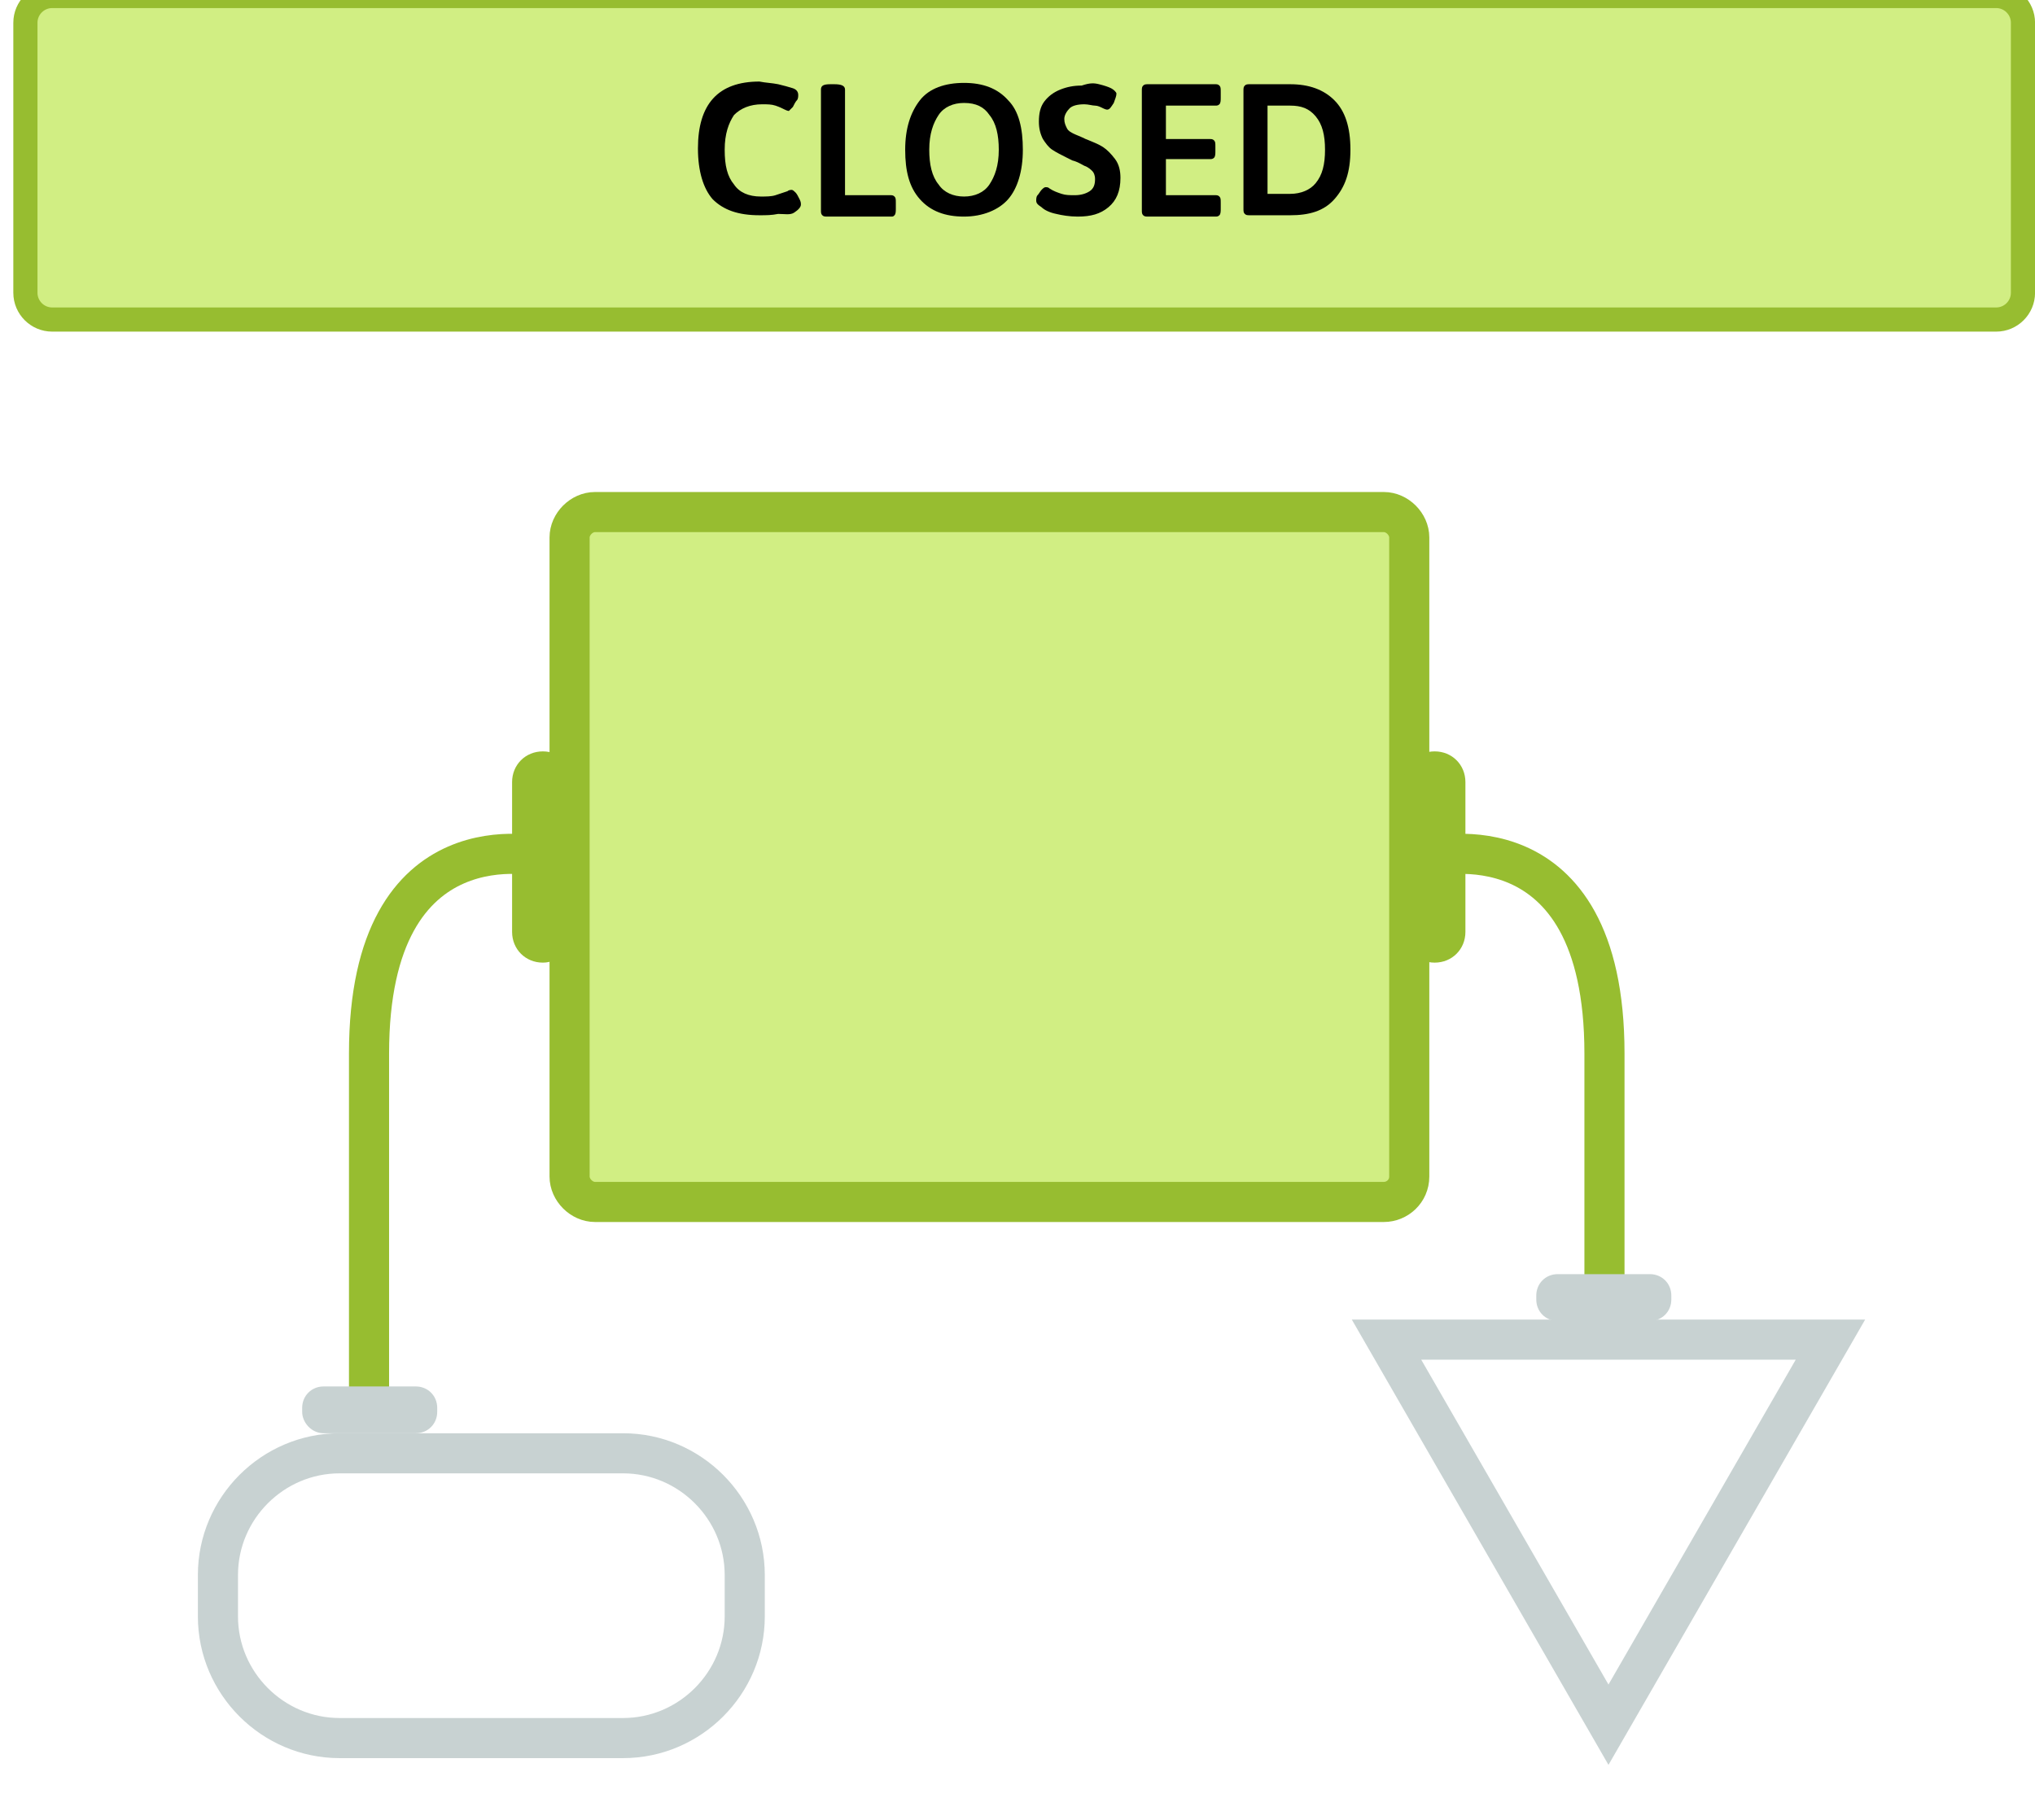
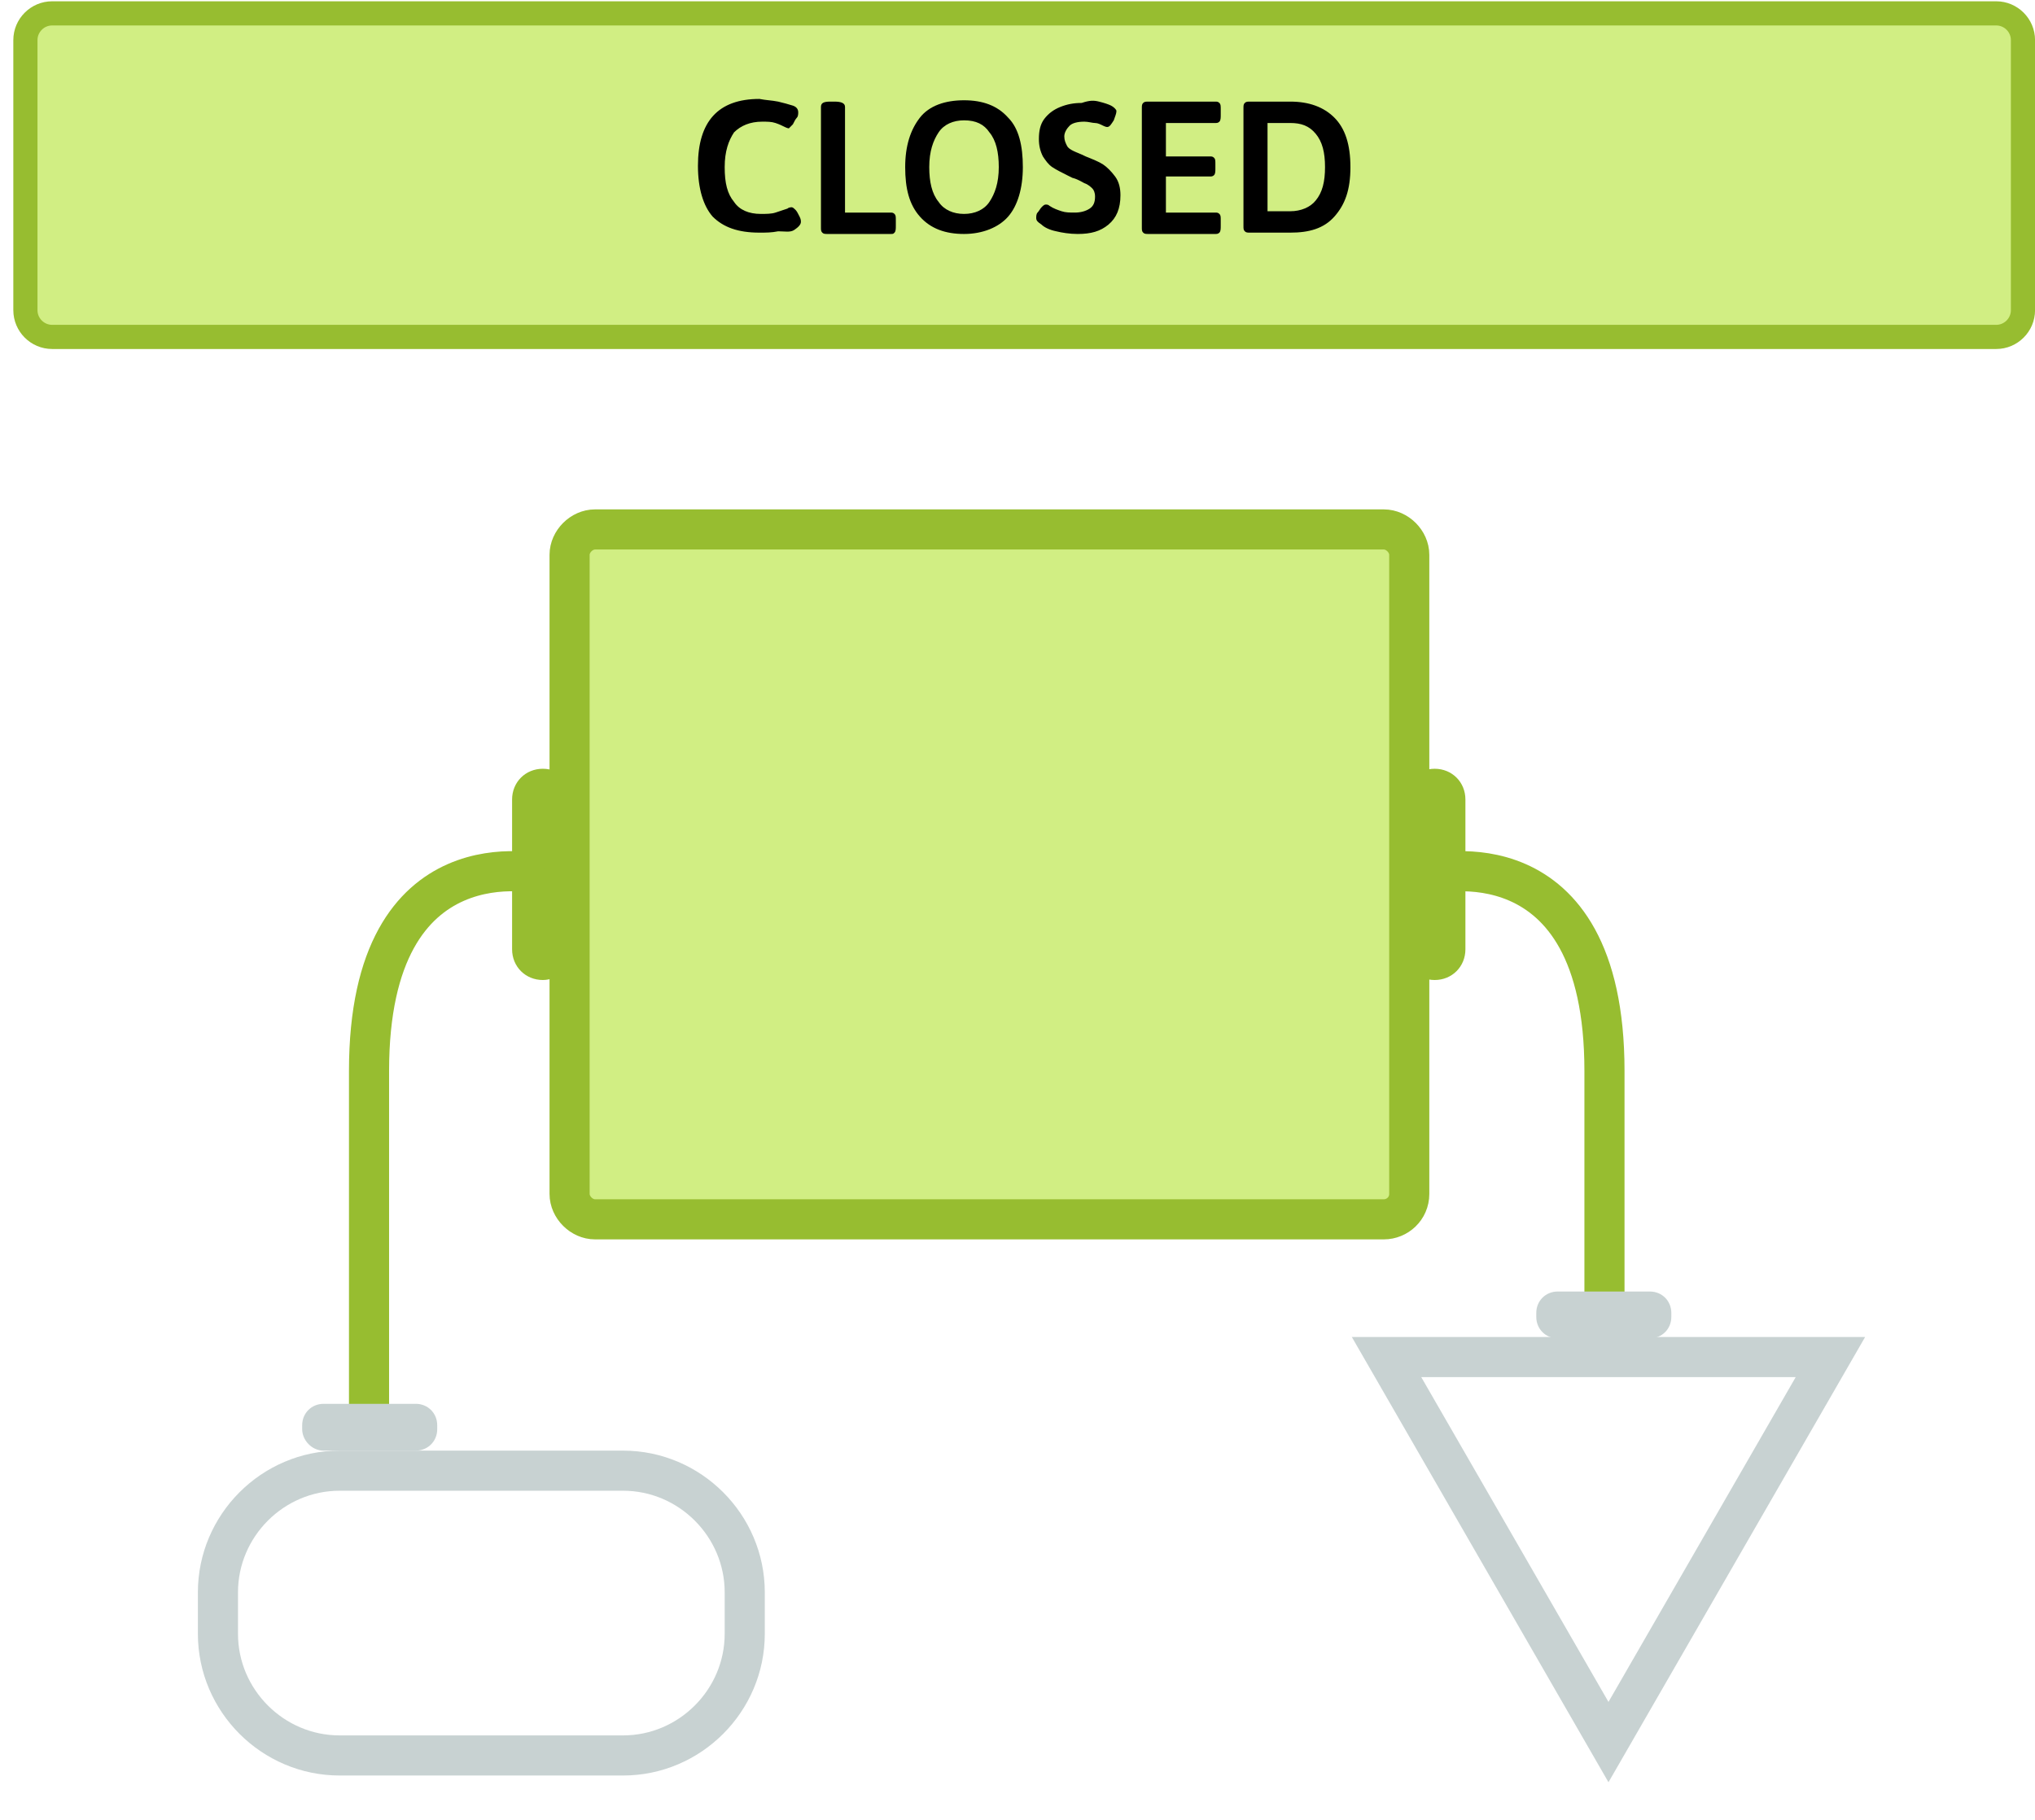
- <svg xmlns="http://www.w3.org/2000/svg" version="1.1" id="Layer_1" x="0px" y="0px" width="152.2px" height="136.1px" viewBox="0 0 152.2 136.1" style="enable-background:new 0 0 152.2 136.1;" xml:space="preserve">
+ <svg xmlns="http://www.w3.org/2000/svg" version="1.1" id="Layer_1" x="0px" y="0px" width="152.2px" height="136.1px" viewBox="-229 328.9 152.2 136.1" style="enable-background:new -229 328.9 152.2 136.1;" xml:space="preserve">
  <style type="text/css">
- 	.st0{fill:#D1EE83;stroke:#97BD30;stroke-width:2.5;stroke-miterlimit:10;}
- 	.st1{fill:#D1EE83;stroke:#97BD30;stroke-width:4;stroke-miterlimit:10;}
- 	.st2{fill:#97BD30;}
- 	.st3{fill:none;stroke:#97BD30;stroke-width:4;stroke-miterlimit:10;}
- 	.st4{fill:none;stroke:#C8D2D2;stroke-width:4;stroke-miterlimit:10;}
- 	.st5{fill:#C8D2D2;}
- 	.st6{fill:#D1EE83;stroke:#97BD30;stroke-width:3.499;stroke-miterlimit:10;}
- 	.st7{fill:#D1EE83;stroke:#97BD30;stroke-width:5.681;stroke-miterlimit:10;}
- 	.st8{fill:none;stroke:#97BD30;stroke-width:4.871;stroke-miterlimit:10;}
- 	.st9{fill:none;stroke:#C8D2D2;stroke-width:4.808;stroke-miterlimit:10;}
- 	.st10{fill:none;stroke:#C8D2D2;stroke-width:3.242;stroke-miterlimit:10;}
- 	.st11{fill:none;stroke:#97BD30;stroke-width:2.5;stroke-miterlimit:10;}
- 	.st12{fill:#EE9B83;stroke:#BD3130;stroke-width:2.5;stroke-miterlimit:10;}
- 	.st13{fill:#BD3130;}
- 	.st14{fill:none;stroke:#BD3130;stroke-width:4;stroke-miterlimit:10;}
- 	.st15{fill:#EE9B83;stroke:#BD3130;stroke-width:4;stroke-miterlimit:10;}
- 	.st16{fill:none;stroke:#97BD30;stroke-width:3;stroke-miterlimit:10;}
- 	.st17{fill:#FF990D;}
- 	.st18{fill:none;stroke:#BD3130;stroke-width:2.404;stroke-miterlimit:10;}
- 	.st19{fill:none;stroke:#C8D2D2;stroke-width:2.404;stroke-miterlimit:10;}
- 	.st20{fill:#EE9B83;stroke:#BD3130;stroke-width:2.404;stroke-miterlimit:10;}
- 	.st21{fill:#D1EE83;stroke:#97BD30;stroke-width:1.807;stroke-miterlimit:10;}
- 	.st22{fill:#D1EE83;stroke:#97BD30;stroke-width:3;stroke-miterlimit:10;}
- 	.st23{fill:none;stroke:#C8D2D2;stroke-width:3;stroke-miterlimit:10;}
- 	.st24{fill:#D1EE83;stroke:#97BD30;stroke-width:2.661;stroke-miterlimit:10;}
- 	.st25{fill:none;stroke:#BD3130;stroke-width:2.661;stroke-miterlimit:10;}
- 	.st26{fill:none;stroke:#97BD30;stroke-width:2.661;stroke-miterlimit:10;}
- 	.st27{fill:#EE9B83;stroke:#BD3130;stroke-width:2.661;stroke-miterlimit:10;}
- 	.st28{fill:none;stroke:#C8D2D2;stroke-width:2.661;stroke-miterlimit:10;}
- 	.st29{fill:#EE9B83;stroke:#BD3130;stroke-width:1.807;stroke-miterlimit:10;}
- 	.st30{fill:none;stroke:#97BD30;stroke-width:1.807;stroke-miterlimit:10;}
- 	.st31{fill:none;stroke:#BD3130;stroke-width:2.97;stroke-miterlimit:10;}
- 	.st32{fill:none;stroke:#C8D2D2;stroke-width:2.97;stroke-miterlimit:10;}
- 	.st33{fill:#EE9B83;stroke:#BD3130;stroke-width:2.97;stroke-miterlimit:10;}
- 	.st34{fill:none;stroke:#BD3130;stroke-width:3;stroke-miterlimit:10;}
- 	.st35{fill:#EE9B83;stroke:#BD3130;stroke-width:3;stroke-miterlimit:10;}
- 	.st36{fill:none;stroke:#BD3130;stroke-width:2.61;stroke-miterlimit:10;}
- 	.st37{fill:none;stroke:#C8D2D2;stroke-width:2.61;stroke-miterlimit:10;}
- 	.st38{fill:#EE9B83;stroke:#BD3130;stroke-width:2.61;stroke-miterlimit:10;}
- 	.st39{fill:none;stroke:#97BD30;stroke-width:2.636;stroke-miterlimit:10;}
- 	.st40{fill:none;stroke:#97BD30;stroke-width:1.807;stroke-miterlimit:10;}
+ 	.st0{fill:#D1EE83;stroke:#97BD30;stroke-width:3;stroke-miterlimit:10;}
+ 	.st1{fill:#97BD30;}
+ 	.st2{fill:none;stroke:#97BD30;stroke-width:3;stroke-miterlimit:10;}
+ 	.st3{fill:none;stroke:#C8D2D2;stroke-width:3;stroke-miterlimit:10;}
+ 	.st4{fill:#C8D2D2;}
+ 	.st5{fill:#D1EE83;stroke:#97BD30;stroke-width:1.807;stroke-miterlimit:10;}
</style>
-   <path class="st22" d="M103.5,89.9h-59c-1,0-1.9-0.9-1.9-1.9V40.2c0-1,0.9-1.9,1.9-1.9h59c1,0,1.9,0.9,1.9,1.9V88  C105.4,89.1,104.5,89.9,103.5,89.9z" />
-   <path class="st2" d="M107.3,72L107.3,72c-1.3,0-2.3-1-2.3-2.3V58.5c0-1.3,1-2.3,2.3-2.3l0,0c1.3,0,2.3,1,2.3,2.3v11.2  C109.6,71,108.6,72,107.3,72z" />
-   <path class="st2" d="M40.6,72L40.6,72c-1.3,0-2.3-1-2.3-2.3V58.5c0-1.3,1-2.3,2.3-2.3h0c1.3,0,2.3,1,2.3,2.3v11.2  C42.8,71,41.8,72,40.6,72z" />
-   <path class="st16" d="M40.6,64.1c0,0-13-3.3-13,14.7s0,27.3,0,27.3" />
-   <path class="st16" d="M107,64.1c0,0,13-3.3,13,14.7c0,4.6,0,15,0,18.4" />
-   <path class="st23" d="M46.6,130H25.4c-5,0-9.1-4.1-9.1-9.1v-3.1c0-5,4.1-9.1,9.1-9.1h21.2c5,0,9.1,4.1,9.1,9.1v3.1  C55.7,125.9,51.6,130,46.6,130z" />
-   <polygon class="st23" points="103.7,100.2 120.3,129 136.9,100.2 " />
-   <path class="st5" d="M22.6,105.6v-0.3c0-0.9,0.7-1.6,1.6-1.6h6.9c0.9,0,1.6,0.7,1.6,1.6v0.3c0,0.9-0.7,1.6-1.6,1.6h-6.9  C23.3,107.2,22.6,106.4,22.6,105.6z" />
-   <path class="st5" d="M125,97.2v-0.3c0-0.9-0.7-1.6-1.6-1.6h-6.9c-0.9,0-1.6,0.7-1.6,1.6v0.3c0,0.9,0.7,1.6,1.6,1.6h6.9  C124.3,98.8,125,98.1,125,97.2z" />
-   <path class="st21" d="M149.3,23.9H3.9c-1.1,0-2-0.9-2-2V1.7c0-1.1,0.9-2,2-2h145.4c1.1,0,2,0.9,2,2v20.2  C151.3,23,150.4,23.9,149.3,23.9z" />
+   <path class="st0" d="M-125.5,420.1h-59c-1,0-1.9-0.9-1.9-1.9v-47.8c0-1,0.9-1.9,1.9-1.9h59c1,0,1.9,0.9,1.9,1.9v47.8  C-123.6,419.3-124.5,420.1-125.5,420.1z" />
+   <path class="st1" d="M-121.7,402.2L-121.7,402.2c-1.3,0-2.3-1-2.3-2.3v-11.2c0-1.3,1-2.3,2.3-2.3l0,0c1.3,0,2.3,1,2.3,2.3v11.2  C-119.4,401.2-120.4,402.2-121.7,402.2z" />
+   <path class="st1" d="M-188.4,402.2L-188.4,402.2c-1.3,0-2.3-1-2.3-2.3v-11.2c0-1.3,1-2.3,2.3-2.3l0,0c1.3,0,2.3,1,2.3,2.3v11.2  C-186.2,401.2-187.2,402.2-188.4,402.2z" />
+   <path class="st2" d="M-188.4,394.3c0,0-13-3.3-13,14.7s0,27.3,0,27.3" />
+   <path class="st2" d="M-122,394.3c0,0,13-3.3,13,14.7c0,4.6,0,15,0,18.4" />
+   <path class="st3" d="M-182.4,460.2h-21.2c-5,0-9.1-4.1-9.1-9.1V448c0-5,4.1-9.1,9.1-9.1h21.2c5,0,9.1,4.1,9.1,9.1v3.1  C-173.3,456.1-177.4,460.2-182.4,460.2z" />
+   <polygon class="st3" points="-125.3,430.4 -108.7,459.2 -92.1,430.4 " />
+   <path class="st4" d="M-206.4,435.8v-0.3c0-0.9,0.7-1.6,1.6-1.6h6.9c0.9,0,1.6,0.7,1.6,1.6v0.3c0,0.9-0.7,1.6-1.6,1.6h-6.9  C-205.7,437.4-206.4,436.6-206.4,435.8z" />
+   <path class="st4" d="M-104,427.4v-0.3c0-0.9-0.7-1.6-1.6-1.6h-6.9c-0.9,0-1.6,0.7-1.6,1.6v0.3c0,0.9,0.7,1.6,1.6,1.6h6.9  C-104.7,429-104,428.3-104,427.4z" />
+   <path class="st5" d="M-79.7,354.1h-145.4c-1.1,0-2-0.9-2-2v-20.2c0-1.1,0.9-2,2-2h145.4c1.1,0,2,0.9,2,2v20.2  C-77.7,353.2-78.6,354.1-79.7,354.1z" />
  <g>
-     <path d="M58.2,6.3c0.4,0.1,0.8,0.2,1.1,0.3c0.3,0.1,0.4,0.3,0.4,0.5c0,0.1,0,0.3-0.1,0.4s-0.2,0.3-0.3,0.5C59.1,8.2,59,8.3,59,8.3   c0,0-0.1,0-0.3-0.1c-0.2-0.1-0.4-0.2-0.7-0.3s-0.6-0.1-1-0.1c-0.9,0-1.6,0.3-2.1,0.8c-0.4,0.6-0.7,1.4-0.7,2.6c0,1.2,0.2,2,0.7,2.6   c0.4,0.6,1.1,0.9,2,0.9c0.4,0,0.8,0,1.1-0.1c0.3-0.1,0.6-0.2,0.9-0.3c0.1-0.1,0.3-0.1,0.3-0.1c0.1,0,0.2,0.1,0.3,0.2   s0.2,0.3,0.3,0.5c0.1,0.2,0.1,0.3,0.1,0.4c0,0.2-0.2,0.4-0.5,0.6S58.7,16,58.2,16c-0.5,0.1-0.9,0.1-1.4,0.1c-1.6,0-2.7-0.4-3.5-1.2   c-0.7-0.8-1.1-2.1-1.1-3.8c0-3.3,1.5-5,4.6-5C57.3,6.2,57.7,6.2,58.2,6.3z" />
-     <path d="M63.2,6.7v7.9h3.4c0.1,0,0.2,0,0.3,0.1c0.1,0.1,0.1,0.2,0.1,0.5v0.4c0,0.2,0,0.4-0.1,0.5c-0.1,0.1-0.1,0.1-0.3,0.1h-4.7   c-0.2,0-0.3,0-0.4-0.1c-0.1-0.1-0.1-0.2-0.1-0.4V6.7c0-0.3,0.2-0.4,0.7-0.4h0.3C62.9,6.3,63.2,6.4,63.2,6.7z" />
-     <path d="M75.4,7.5c0.8,0.8,1.1,2.1,1.1,3.7s-0.4,2.9-1.1,3.7s-1.9,1.3-3.3,1.3s-2.5-0.4-3.3-1.3s-1.1-2.1-1.1-3.7   c0-1.6,0.4-2.8,1.1-3.7s1.9-1.3,3.3-1.3S74.6,6.6,75.4,7.5z M70.2,8.6c-0.4,0.6-0.7,1.4-0.7,2.6c0,1.1,0.2,2,0.7,2.6   c0.4,0.6,1.1,0.9,1.9,0.9c0.8,0,1.5-0.3,1.9-0.9c0.4-0.6,0.7-1.4,0.7-2.6c0-1.1-0.2-2-0.7-2.6C73.6,8,73,7.7,72.1,7.7   C71.3,7.7,70.6,8,70.2,8.6z" />
-     <path d="M82.2,6.3c0.4,0.1,0.7,0.2,0.9,0.3c0.2,0.1,0.4,0.3,0.4,0.4c0,0.2-0.1,0.4-0.2,0.7C83.1,8,83,8.2,82.8,8.2   c0,0-0.1,0-0.3-0.1c-0.2-0.1-0.4-0.2-0.6-0.2s-0.5-0.1-0.8-0.1c-0.5,0-0.9,0.1-1.1,0.3c-0.2,0.2-0.4,0.5-0.4,0.8   c0,0.3,0.1,0.5,0.2,0.7c0.1,0.2,0.3,0.3,0.5,0.4s0.5,0.2,0.9,0.4c0.5,0.2,1,0.4,1.3,0.6c0.3,0.2,0.6,0.5,0.9,0.9s0.4,0.9,0.4,1.4   c0,1-0.3,1.7-0.9,2.2c-0.6,0.5-1.3,0.7-2.3,0.7c-0.6,0-1.2-0.1-1.6-0.2c-0.5-0.1-0.9-0.3-1.1-0.5c-0.3-0.2-0.4-0.3-0.4-0.5   c0-0.1,0-0.3,0.1-0.4s0.2-0.3,0.3-0.4c0.1-0.1,0.2-0.2,0.3-0.2c0.1,0,0.2,0,0.3,0.1c0.3,0.2,0.6,0.3,0.9,0.4c0.3,0.1,0.6,0.1,1,0.1   c0.4,0,0.8-0.1,1.1-0.3c0.3-0.2,0.4-0.5,0.4-0.9c0-0.3-0.1-0.5-0.2-0.6s-0.3-0.3-0.6-0.4c-0.2-0.1-0.5-0.3-0.9-0.4   c-0.2-0.1-0.4-0.2-0.4-0.2c-0.4-0.2-0.8-0.4-1.1-0.6s-0.5-0.5-0.7-0.8c-0.2-0.4-0.3-0.8-0.3-1.3c0-0.6,0.1-1.1,0.4-1.5   c0.3-0.4,0.7-0.7,1.2-0.9c0.5-0.2,1-0.3,1.6-0.3C81.5,6.2,81.8,6.2,82.2,6.3z" />
-     <path d="M91.2,6.4c0.1,0.1,0.1,0.2,0.1,0.5v0.4c0,0.2,0,0.4-0.1,0.5c-0.1,0.1-0.2,0.1-0.3,0.1h-3.7v2.5h3.3c0.1,0,0.2,0,0.3,0.1   s0.1,0.2,0.1,0.5v0.3c0,0.2,0,0.4-0.1,0.5s-0.2,0.1-0.3,0.1h-3.3v2.7h3.7c0.1,0,0.2,0,0.3,0.1s0.1,0.2,0.1,0.5v0.4   c0,0.2,0,0.4-0.1,0.5c-0.1,0.1-0.2,0.1-0.3,0.1h-5c-0.2,0-0.3,0-0.4-0.1c-0.1-0.1-0.1-0.2-0.1-0.4V6.8c0-0.2,0-0.3,0.1-0.4   c0.1-0.1,0.2-0.1,0.4-0.1h5C91,6.3,91.1,6.3,91.2,6.4z" />
-     <path d="M99.8,7.5c0.8,0.8,1.2,2,1.2,3.7s-0.4,2.8-1.2,3.7s-1.9,1.2-3.3,1.2h-3c-0.2,0-0.3,0-0.4-0.1C93,15.9,93,15.8,93,15.6V6.8   c0-0.2,0-0.3,0.1-0.4c0.1-0.1,0.2-0.1,0.4-0.1h3C97.9,6.3,99,6.7,99.8,7.5z M94.8,7.8v6.7h1.7c0.8,0,1.5-0.3,1.9-0.8   c0.5-0.6,0.7-1.4,0.7-2.5s-0.2-1.9-0.7-2.5c-0.5-0.6-1.1-0.8-1.9-0.8H94.8z" />
+     <path d="M-170.8,336.5c0.4,0.1,0.8,0.2,1.1,0.3c0.3,0.1,0.4,0.3,0.4,0.5c0,0.1,0,0.3-0.1,0.4c-0.1,0.1-0.2,0.3-0.3,0.5   c-0.2,0.2-0.3,0.3-0.3,0.3s-0.1,0-0.3-0.1s-0.4-0.2-0.7-0.3s-0.6-0.1-1-0.1c-0.9,0-1.6,0.3-2.1,0.8c-0.4,0.6-0.7,1.4-0.7,2.6   c0,1.2,0.2,2,0.7,2.6c0.4,0.6,1.1,0.9,2,0.9c0.4,0,0.8,0,1.1-0.1c0.3-0.1,0.6-0.2,0.9-0.3c0.1-0.1,0.3-0.1,0.3-0.1   c0.1,0,0.2,0.1,0.3,0.2s0.2,0.3,0.3,0.5c0.1,0.2,0.1,0.3,0.1,0.4c0,0.2-0.2,0.4-0.5,0.6c-0.3,0.2-0.7,0.1-1.2,0.1   c-0.5,0.1-0.9,0.1-1.4,0.1c-1.6,0-2.7-0.4-3.5-1.2c-0.7-0.8-1.1-2.1-1.1-3.8c0-3.3,1.5-5,4.6-5   C-171.7,336.4-171.3,336.4-170.8,336.5z" />
+     <path d="M-165.8,336.9v7.9h3.4c0.1,0,0.2,0,0.3,0.1s0.1,0.2,0.1,0.5v0.4c0,0.2,0,0.4-0.1,0.5c-0.1,0.1-0.1,0.1-0.3,0.1h-4.7   c-0.2,0-0.3,0-0.4-0.1c-0.1-0.1-0.1-0.2-0.1-0.4v-9c0-0.3,0.2-0.4,0.7-0.4h0.3C-166.1,336.5-165.8,336.6-165.8,336.9z" />
+     <path d="M-153.6,337.7c0.8,0.8,1.1,2.1,1.1,3.7s-0.4,2.9-1.1,3.7c-0.7,0.8-1.9,1.3-3.3,1.3c-1.4,0-2.5-0.4-3.3-1.3   c-0.8-0.9-1.1-2.1-1.1-3.7s0.4-2.8,1.1-3.7c0.7-0.9,1.9-1.3,3.3-1.3C-155.5,336.4-154.4,336.8-153.6,337.7z M-158.8,338.8   c-0.4,0.6-0.7,1.4-0.7,2.6c0,1.1,0.2,2,0.7,2.6c0.4,0.6,1.1,0.9,1.9,0.9c0.8,0,1.5-0.3,1.9-0.9s0.7-1.4,0.7-2.6   c0-1.1-0.2-2-0.7-2.6c-0.4-0.6-1-0.9-1.9-0.9C-157.7,337.9-158.4,338.2-158.8,338.8z" />
+     <path d="M-146.8,336.5c0.4,0.1,0.7,0.2,0.9,0.3c0.2,0.1,0.4,0.3,0.4,0.4c0,0.2-0.1,0.4-0.2,0.7c-0.2,0.3-0.3,0.5-0.5,0.5   c0,0-0.1,0-0.3-0.1c-0.2-0.1-0.4-0.2-0.6-0.2c-0.2,0-0.5-0.1-0.8-0.1c-0.5,0-0.9,0.1-1.1,0.3c-0.2,0.2-0.4,0.5-0.4,0.8   c0,0.3,0.1,0.5,0.2,0.7c0.1,0.2,0.3,0.3,0.5,0.4c0.2,0.1,0.5,0.2,0.9,0.4c0.5,0.2,1,0.4,1.3,0.6c0.3,0.2,0.6,0.5,0.9,0.9   c0.3,0.4,0.4,0.9,0.4,1.4c0,1-0.3,1.7-0.9,2.2c-0.6,0.5-1.3,0.7-2.3,0.7c-0.6,0-1.2-0.1-1.6-0.2c-0.5-0.1-0.9-0.3-1.1-0.5   c-0.3-0.2-0.4-0.3-0.4-0.5c0-0.1,0-0.3,0.1-0.4c0.1-0.1,0.2-0.3,0.3-0.4s0.2-0.2,0.3-0.2c0.1,0,0.2,0,0.3,0.1   c0.3,0.2,0.6,0.3,0.9,0.4c0.3,0.1,0.6,0.1,1,0.1s0.8-0.1,1.1-0.3c0.3-0.2,0.4-0.5,0.4-0.9c0-0.3-0.1-0.5-0.2-0.6s-0.3-0.3-0.6-0.4   c-0.2-0.1-0.5-0.3-0.9-0.4c-0.2-0.1-0.4-0.2-0.4-0.2c-0.4-0.2-0.8-0.4-1.1-0.6c-0.3-0.2-0.5-0.5-0.7-0.8c-0.2-0.4-0.3-0.8-0.3-1.3   c0-0.6,0.1-1.1,0.4-1.5c0.3-0.4,0.7-0.7,1.2-0.9c0.5-0.2,1-0.3,1.6-0.3C-147.5,336.4-147.2,336.4-146.8,336.5z" />
+     <path d="M-137.8,336.6c0.1,0.1,0.1,0.2,0.1,0.5v0.4c0,0.2,0,0.4-0.1,0.5s-0.2,0.1-0.3,0.1h-3.7v2.5h3.3c0.1,0,0.2,0,0.3,0.1   c0.1,0.1,0.1,0.2,0.1,0.5v0.3c0,0.2,0,0.4-0.1,0.5s-0.2,0.1-0.3,0.1h-3.3v2.7h3.7c0.1,0,0.2,0,0.3,0.1s0.1,0.2,0.1,0.5v0.4   c0,0.2,0,0.4-0.1,0.5c-0.1,0.1-0.2,0.1-0.3,0.1h-5c-0.2,0-0.3,0-0.4-0.1c-0.1-0.1-0.1-0.2-0.1-0.4V337c0-0.2,0-0.3,0.1-0.4   c0.1-0.1,0.2-0.1,0.4-0.1h5C-138,336.5-137.9,336.5-137.8,336.6z" />
+     <path d="M-129.2,337.7c0.8,0.8,1.2,2,1.2,3.7c0,1.7-0.4,2.8-1.2,3.7s-1.9,1.2-3.3,1.2h-3c-0.2,0-0.3,0-0.4-0.1   c-0.1-0.1-0.1-0.2-0.1-0.4V337c0-0.2,0-0.3,0.1-0.4c0.1-0.1,0.2-0.1,0.4-0.1h3C-131.1,336.5-130,336.9-129.2,337.7z M-134.2,338   v6.7h1.7c0.8,0,1.5-0.3,1.9-0.8c0.5-0.6,0.7-1.4,0.7-2.5s-0.2-1.9-0.7-2.5s-1.1-0.8-1.9-0.8h-1.7V338z" />
  </g>
</svg>
